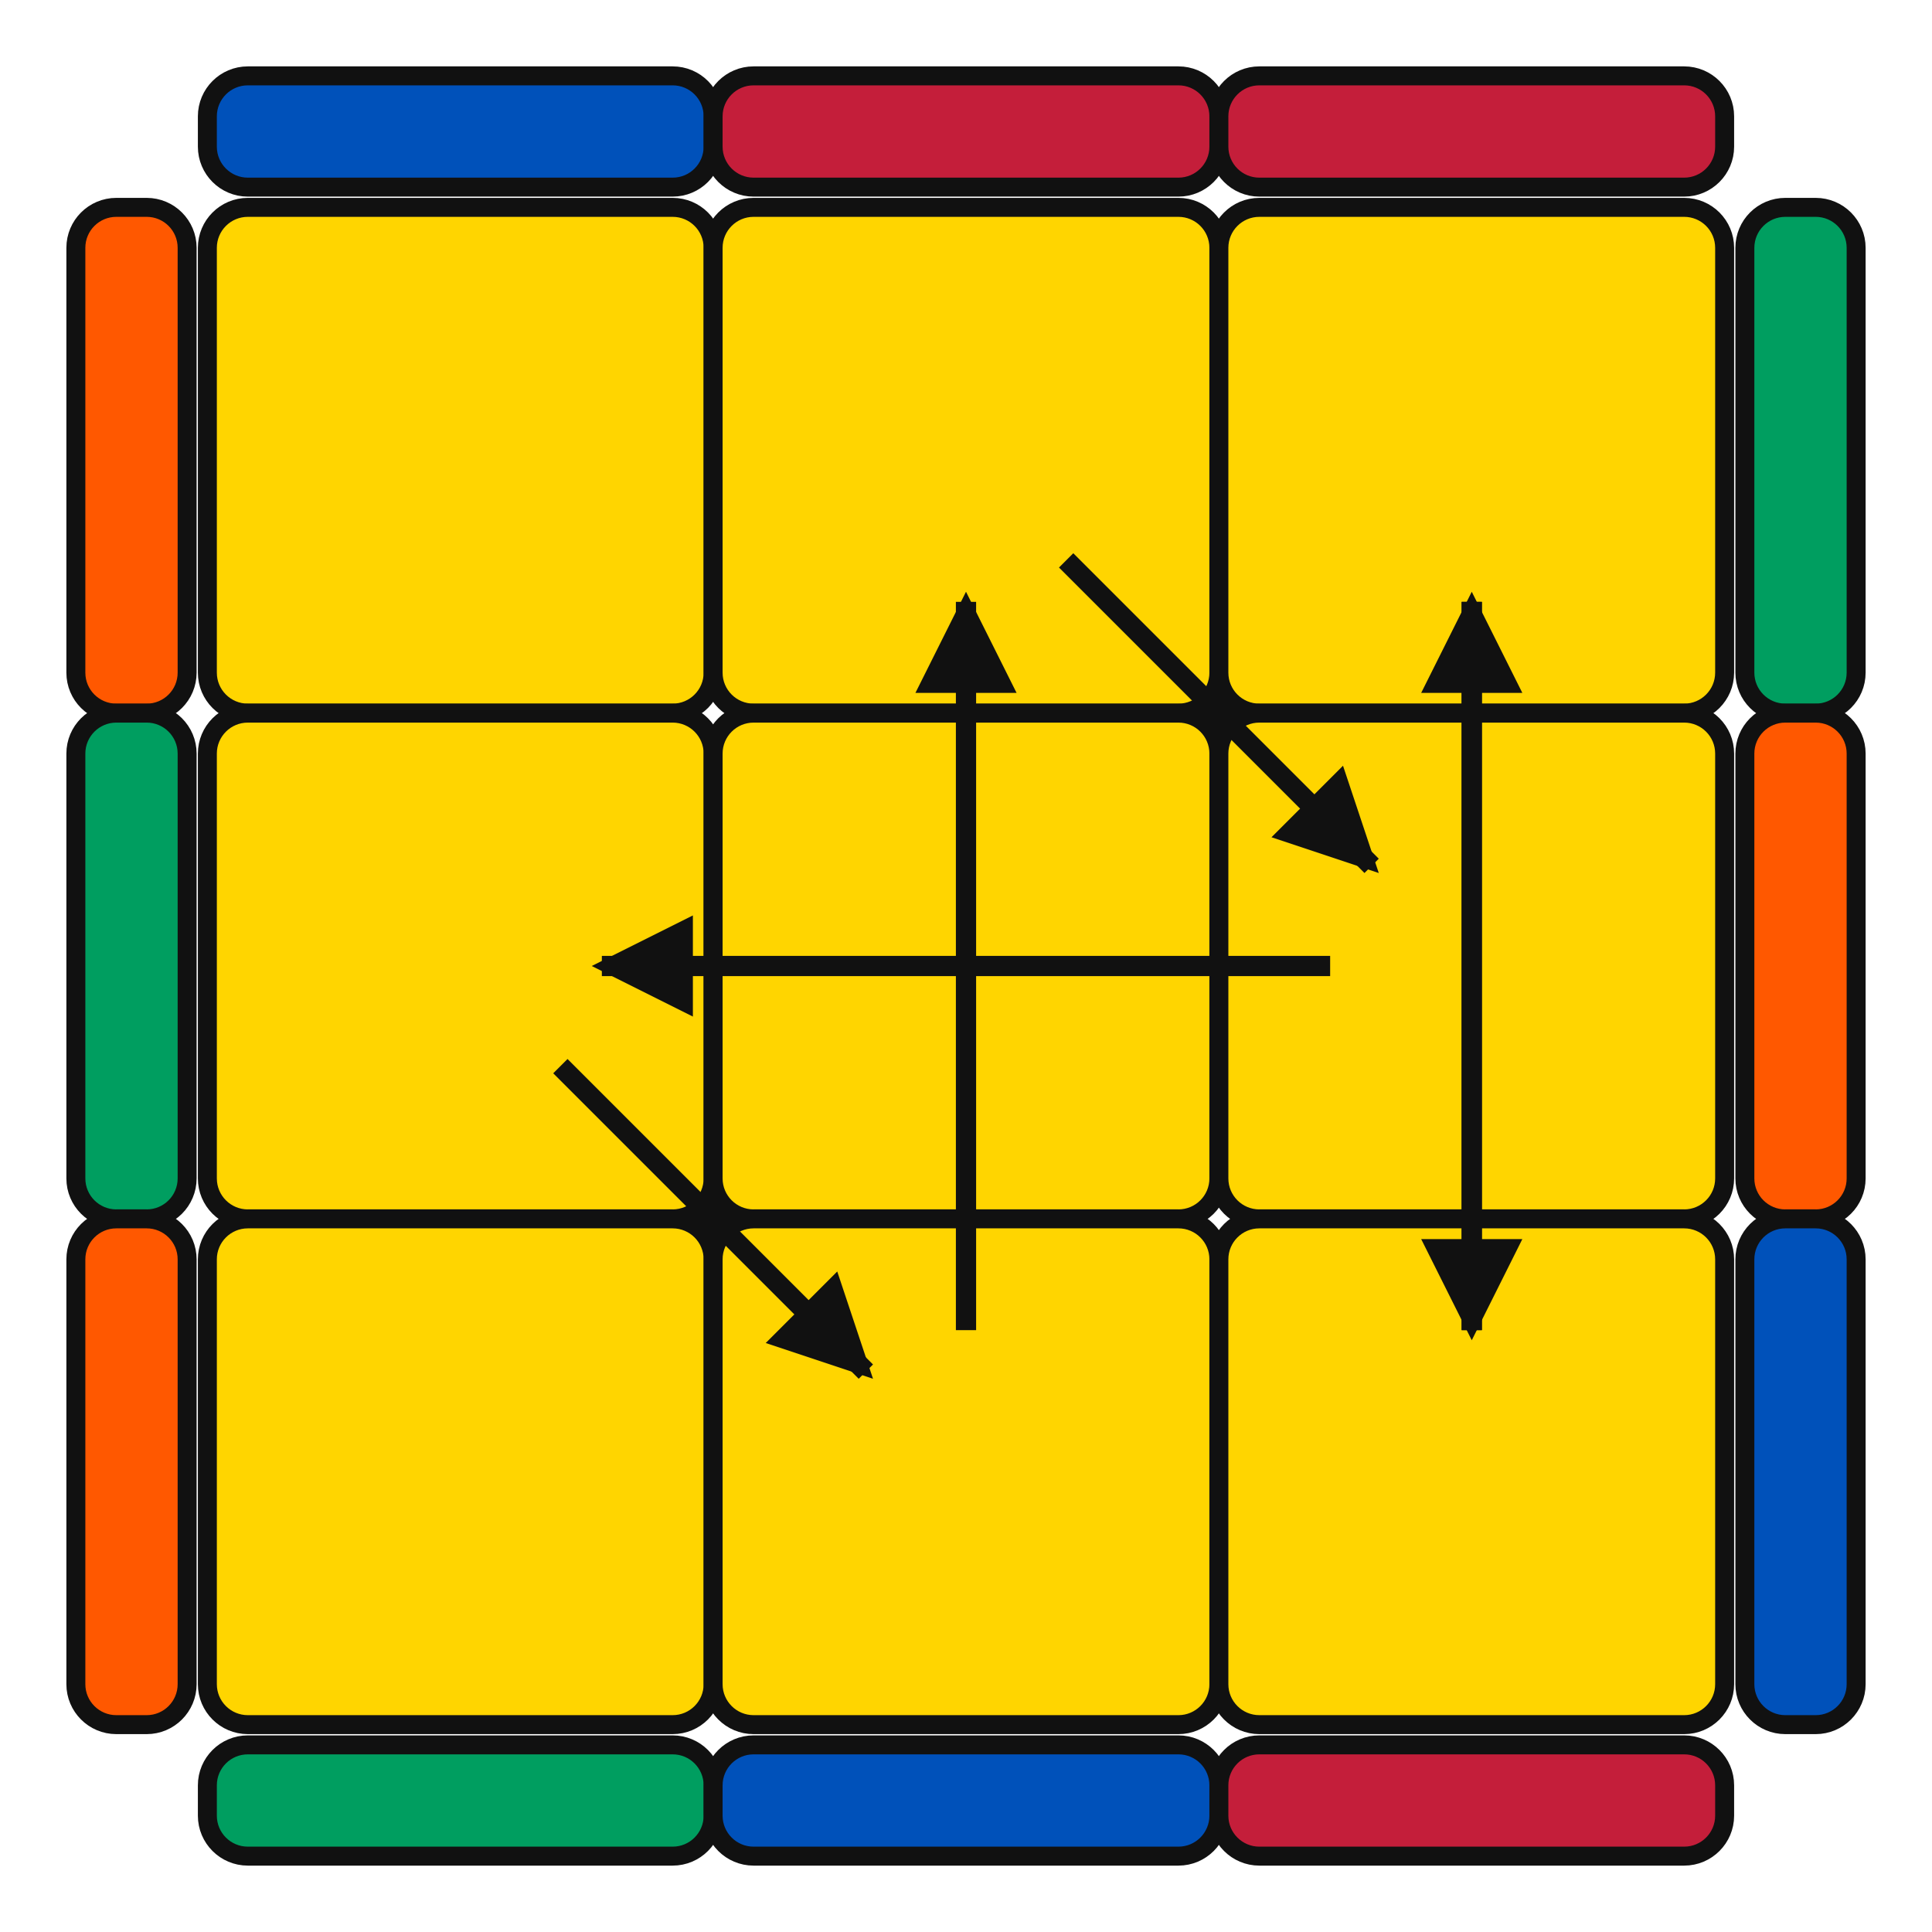
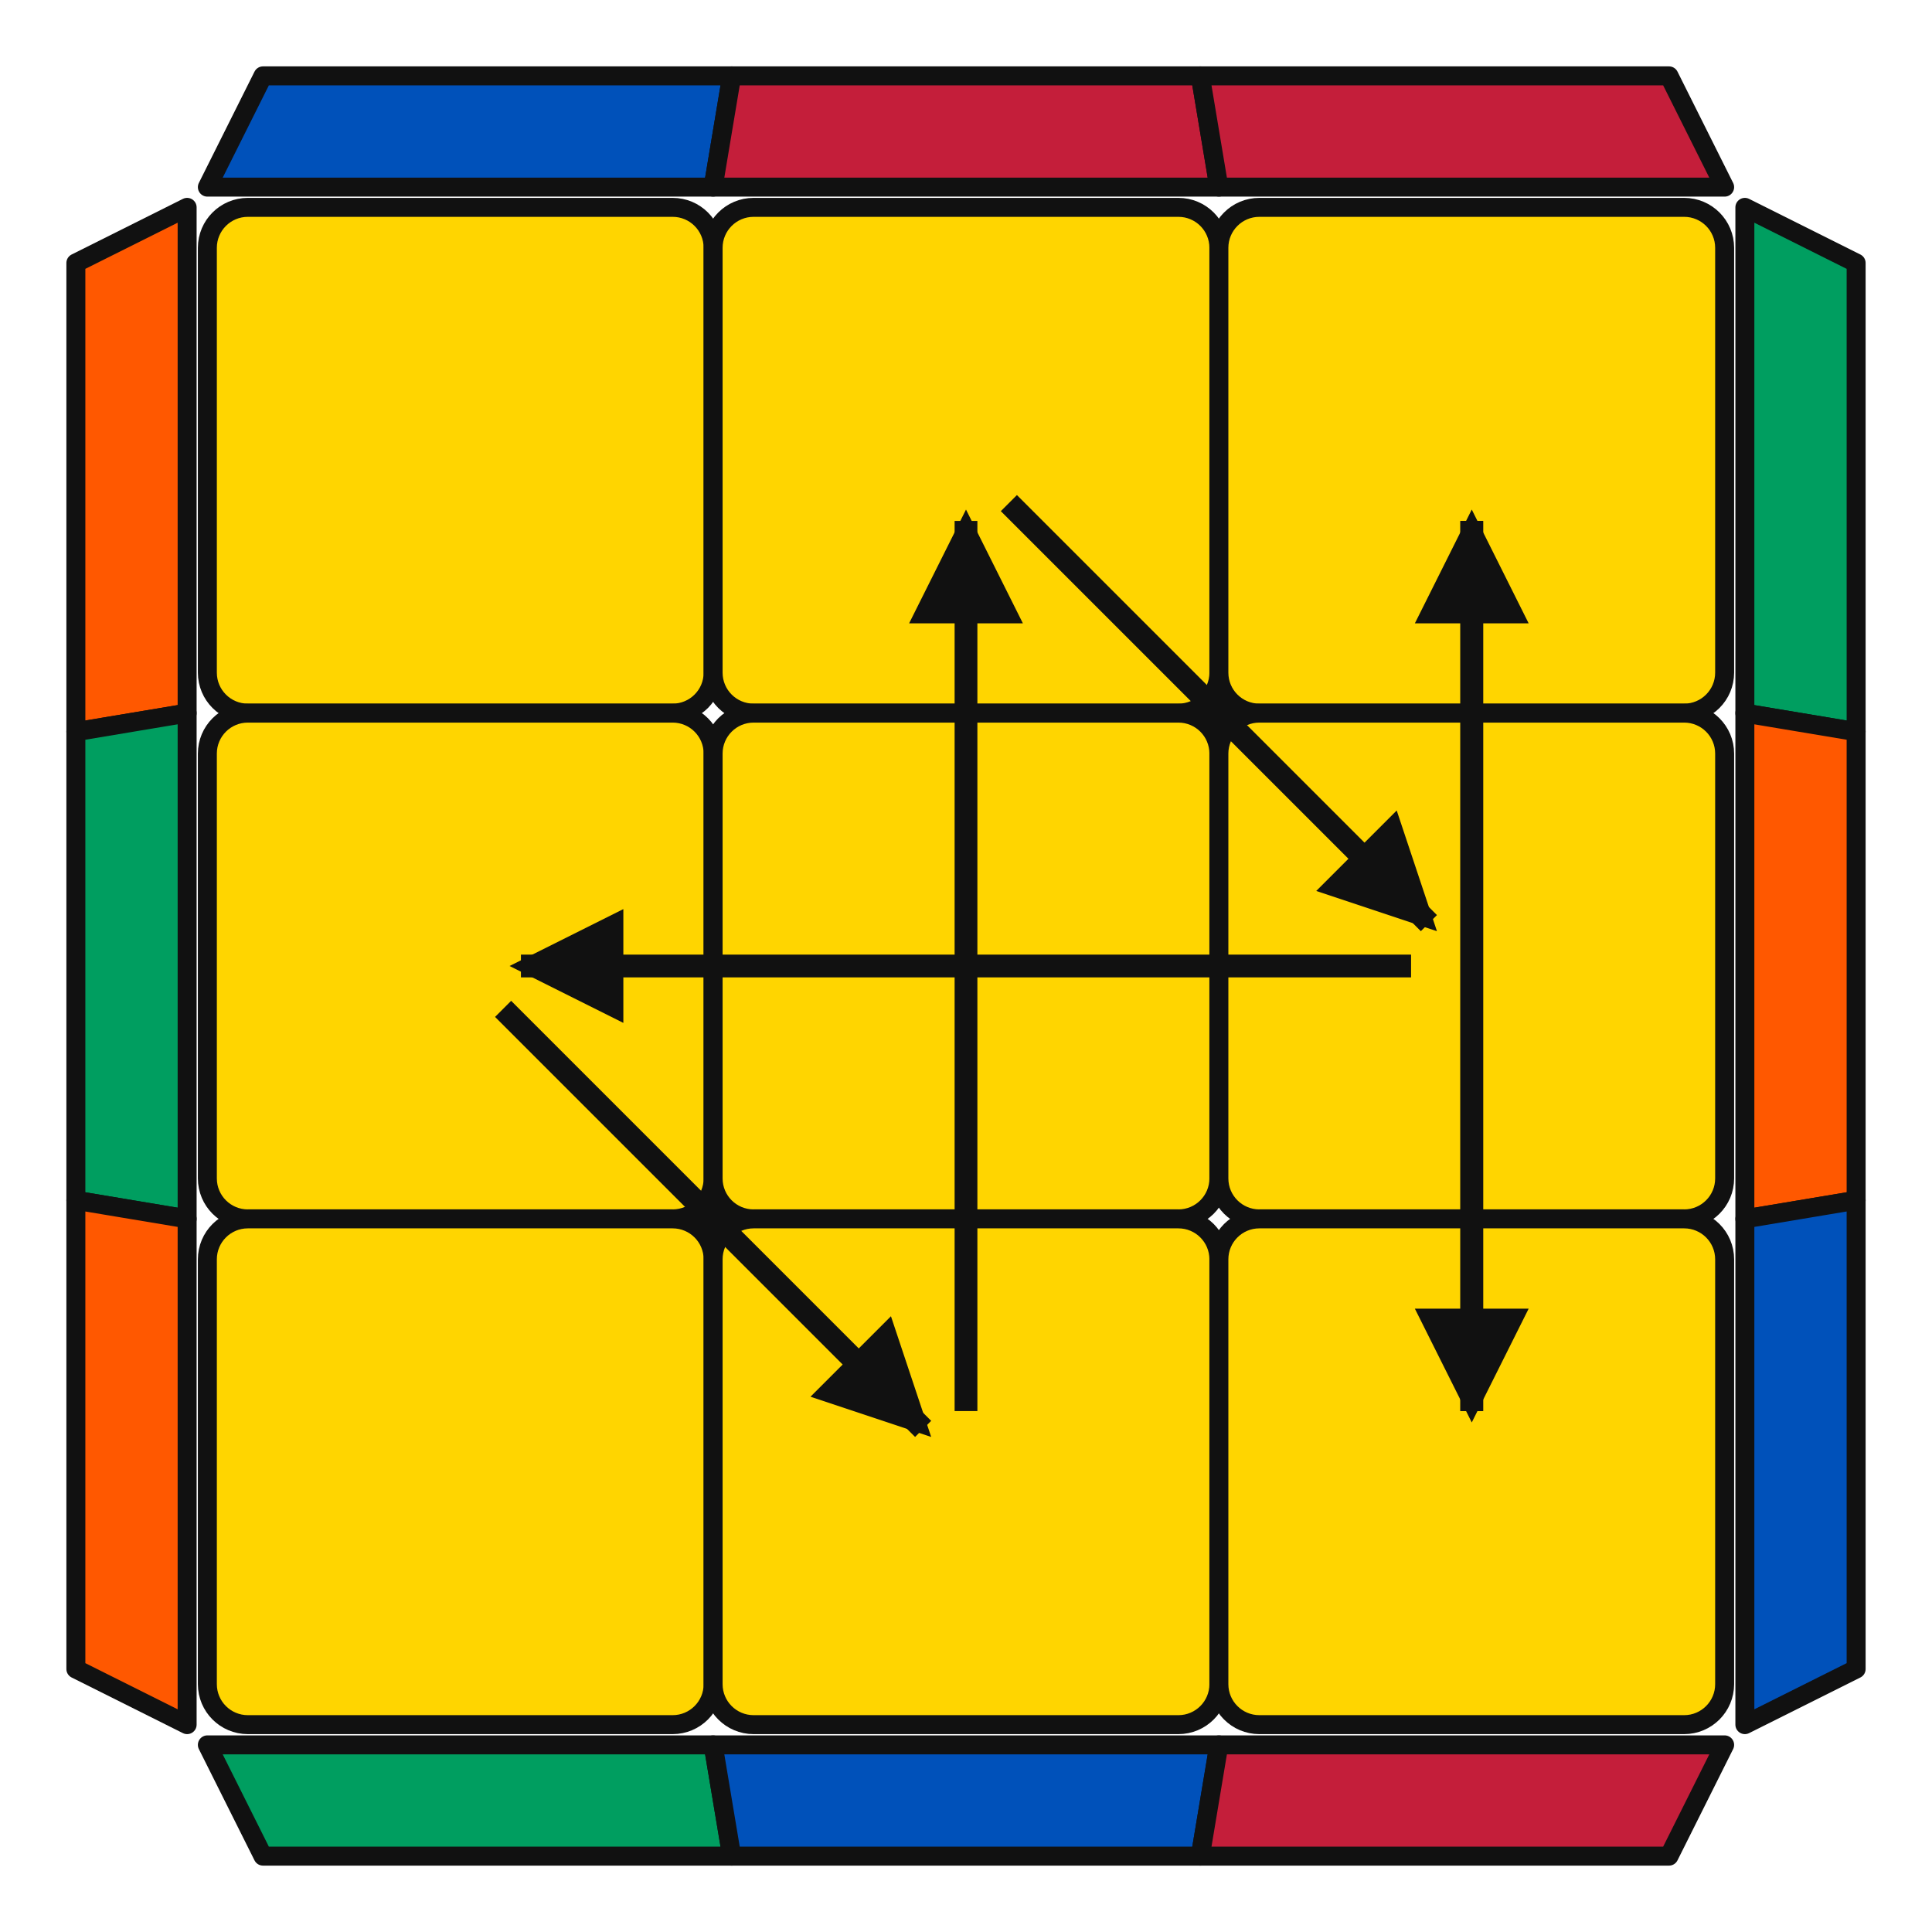
<svg xmlns="http://www.w3.org/2000/svg" viewBox="-6 -6 152.8 152.8" width="152.8" height="152.8">
  <defs>
    <marker id="ah" viewBox="0 0 10 10" refX="9" refY="5" markerWidth="5" markerHeight="5" orient="auto-start-reverse">
      <path d="M 0 0 L 10 5 L 0 10 z" fill="#111111" />
    </marker>
  </defs>
  <rect x="-6" y="-6" width="152.8" height="152.8" fill="#FFFFFF" />
  <rect x="10.40" y="10.40" width="40.00" height="40.00" rx="3.20" fill="#FFD500" stroke="#111111" stroke-width="1.5" />
  <rect x="50.40" y="10.40" width="40.00" height="40.00" rx="3.20" fill="#FFD500" stroke="#111111" stroke-width="1.5" />
  <rect x="90.40" y="10.40" width="40.00" height="40.00" rx="3.20" fill="#FFD500" stroke="#111111" stroke-width="1.5" />
  <rect x="10.40" y="50.40" width="40.00" height="40.00" rx="3.20" fill="#FFD500" stroke="#111111" stroke-width="1.5" />
  <rect x="50.40" y="50.40" width="40.00" height="40.00" rx="3.20" fill="#FFD500" stroke="#111111" stroke-width="1.5" />
  <rect x="90.40" y="50.40" width="40.00" height="40.00" rx="3.20" fill="#FFD500" stroke="#111111" stroke-width="1.5" />
  <rect x="10.40" y="90.40" width="40.00" height="40.00" rx="3.20" fill="#FFD500" stroke="#111111" stroke-width="1.5" />
  <rect x="50.40" y="90.40" width="40.00" height="40.00" rx="3.20" fill="#FFD500" stroke="#111111" stroke-width="1.5" />
  <rect x="90.40" y="90.40" width="40.00" height="40.00" rx="3.20" fill="#FFD500" stroke="#111111" stroke-width="1.5" />
-   <rect x="10.40" y="0.00" width="40.00" height="8.80" rx="3.20" fill="#0051BA" stroke="#111111" stroke-width="1.5" />
-   <rect x="50.40" y="0.00" width="40.00" height="8.80" rx="3.20" fill="#C41E3A" stroke="#111111" stroke-width="1.5" />
-   <rect x="90.40" y="0.00" width="40.00" height="8.80" rx="3.20" fill="#C41E3A" stroke="#111111" stroke-width="1.5" />
-   <rect x="10.40" y="132.00" width="40.00" height="8.80" rx="3.20" fill="#009E60" stroke="#111111" stroke-width="1.5" />
-   <rect x="50.40" y="132.00" width="40.00" height="8.80" rx="3.20" fill="#0051BA" stroke="#111111" stroke-width="1.5" />
-   <rect x="90.40" y="132.00" width="40.00" height="8.80" rx="3.20" fill="#C41E3A" stroke="#111111" stroke-width="1.5" />
-   <rect x="0.00" y="10.40" width="8.80" height="40.00" rx="3.20" fill="#FF5800" stroke="#111111" stroke-width="1.5" />
-   <rect x="0.00" y="50.40" width="8.80" height="40.00" rx="3.20" fill="#009E60" stroke="#111111" stroke-width="1.5" />
-   <rect x="0.00" y="90.40" width="8.80" height="40.00" rx="3.20" fill="#FF5800" stroke="#111111" stroke-width="1.5" />
-   <rect x="132.00" y="10.40" width="8.80" height="40.00" rx="3.20" fill="#009E60" stroke="#111111" stroke-width="1.5" />
-   <rect x="132.00" y="50.40" width="8.80" height="40.00" rx="3.20" fill="#FF5800" stroke="#111111" stroke-width="1.5" />
-   <rect x="132.00" y="90.40" width="8.80" height="40.00" rx="3.20" fill="#0051BA" stroke="#111111" stroke-width="1.5" />
-   <line x1="110.40" y1="41.60" x2="110.40" y2="99.20" stroke="#111111" stroke-width="1.6" marker-end="url(#ah)" />
-   <line x1="110.40" y1="99.20" x2="110.40" y2="41.60" stroke="#111111" stroke-width="1.6" marker-end="url(#ah)" />
-   <line x1="78.32" y1="38.32" x2="102.48" y2="62.48" stroke="#111111" stroke-width="1.6" marker-end="url(#ah)" />
-   <line x1="38.32" y1="78.32" x2="62.48" y2="102.48" stroke="#111111" stroke-width="1.6" marker-end="url(#ah)" />
-   <line x1="99.20" y1="70.40" x2="41.60" y2="70.40" stroke="#111111" stroke-width="1.6" marker-end="url(#ah)" />
-   <line x1="70.40" y1="99.20" x2="70.40" y2="41.60" stroke="#111111" stroke-width="1.6" marker-end="url(#ah)" />
+   <polygon points="14.80,0.00 51.87,0.00 50.40,8.80 10.40,8.80" fill="#0051BA" stroke="#111111" stroke-width="1.5" stroke-linejoin="round" />
+   <polygon points="51.87,0.00 88.93,0.00 90.40,8.80 50.40,8.80" fill="#C41E3A" stroke="#111111" stroke-width="1.5" stroke-linejoin="round" />
+   <polygon points="88.93,0.00 126.00,0.00 130.40,8.80 90.40,8.80" fill="#C41E3A" stroke="#111111" stroke-width="1.5" stroke-linejoin="round" />
+   <polygon points="10.40,132.00 50.40,132.00 51.87,140.80 14.80,140.80" fill="#009E60" stroke="#111111" stroke-width="1.5" stroke-linejoin="round" />
+   <polygon points="50.40,132.00 90.40,132.00 88.93,140.80 51.87,140.80" fill="#0051BA" stroke="#111111" stroke-width="1.5" stroke-linejoin="round" />
+   <polygon points="90.40,132.00 130.40,132.00 126.00,140.80 88.93,140.80" fill="#C41E3A" stroke="#111111" stroke-width="1.5" stroke-linejoin="round" />
+   <polygon points="0.00,14.80 8.80,10.40 8.80,50.40 0.00,51.87" fill="#FF5800" stroke="#111111" stroke-width="1.5" stroke-linejoin="round" />
+   <polygon points="0.00,51.87 8.80,50.40 8.80,90.40 0.00,88.93" fill="#009E60" stroke="#111111" stroke-width="1.5" stroke-linejoin="round" />
+   <polygon points="0.00,88.93 8.80,90.40 8.80,130.40 0.00,126.00" fill="#FF5800" stroke="#111111" stroke-width="1.5" stroke-linejoin="round" />
+   <polygon points="132.00,10.40 140.80,14.80 140.80,51.87 132.00,50.40" fill="#009E60" stroke="#111111" stroke-width="1.5" stroke-linejoin="round" />
+   <polygon points="132.00,50.40 140.80,51.87 140.80,88.93 132.00,90.40" fill="#FF5800" stroke="#111111" stroke-width="1.5" stroke-linejoin="round" />
+   <polygon points="132.00,90.40 140.80,88.93 140.80,126.00 132.00,130.40" fill="#0051BA" stroke="#111111" stroke-width="1.5" stroke-linejoin="round" />
+   <line x1="110.40" y1="35.20" x2="110.40" y2="105.60" stroke="#111111" stroke-width="1.8" marker-end="url(#ah)" />
+   <line x1="110.40" y1="105.60" x2="110.40" y2="35.20" stroke="#111111" stroke-width="1.8" marker-end="url(#ah)" />
+   <line x1="73.79" y1="33.79" x2="107.01" y2="67.01" stroke="#111111" stroke-width="1.8" marker-end="url(#ah)" />
+   <line x1="33.79" y1="73.79" x2="67.01" y2="107.01" stroke="#111111" stroke-width="1.8" marker-end="url(#ah)" />
+   <line x1="105.60" y1="70.40" x2="35.20" y2="70.40" stroke="#111111" stroke-width="1.8" marker-end="url(#ah)" />
+   <line x1="70.40" y1="105.60" x2="70.40" y2="35.20" stroke="#111111" stroke-width="1.8" marker-end="url(#ah)" />
</svg>
